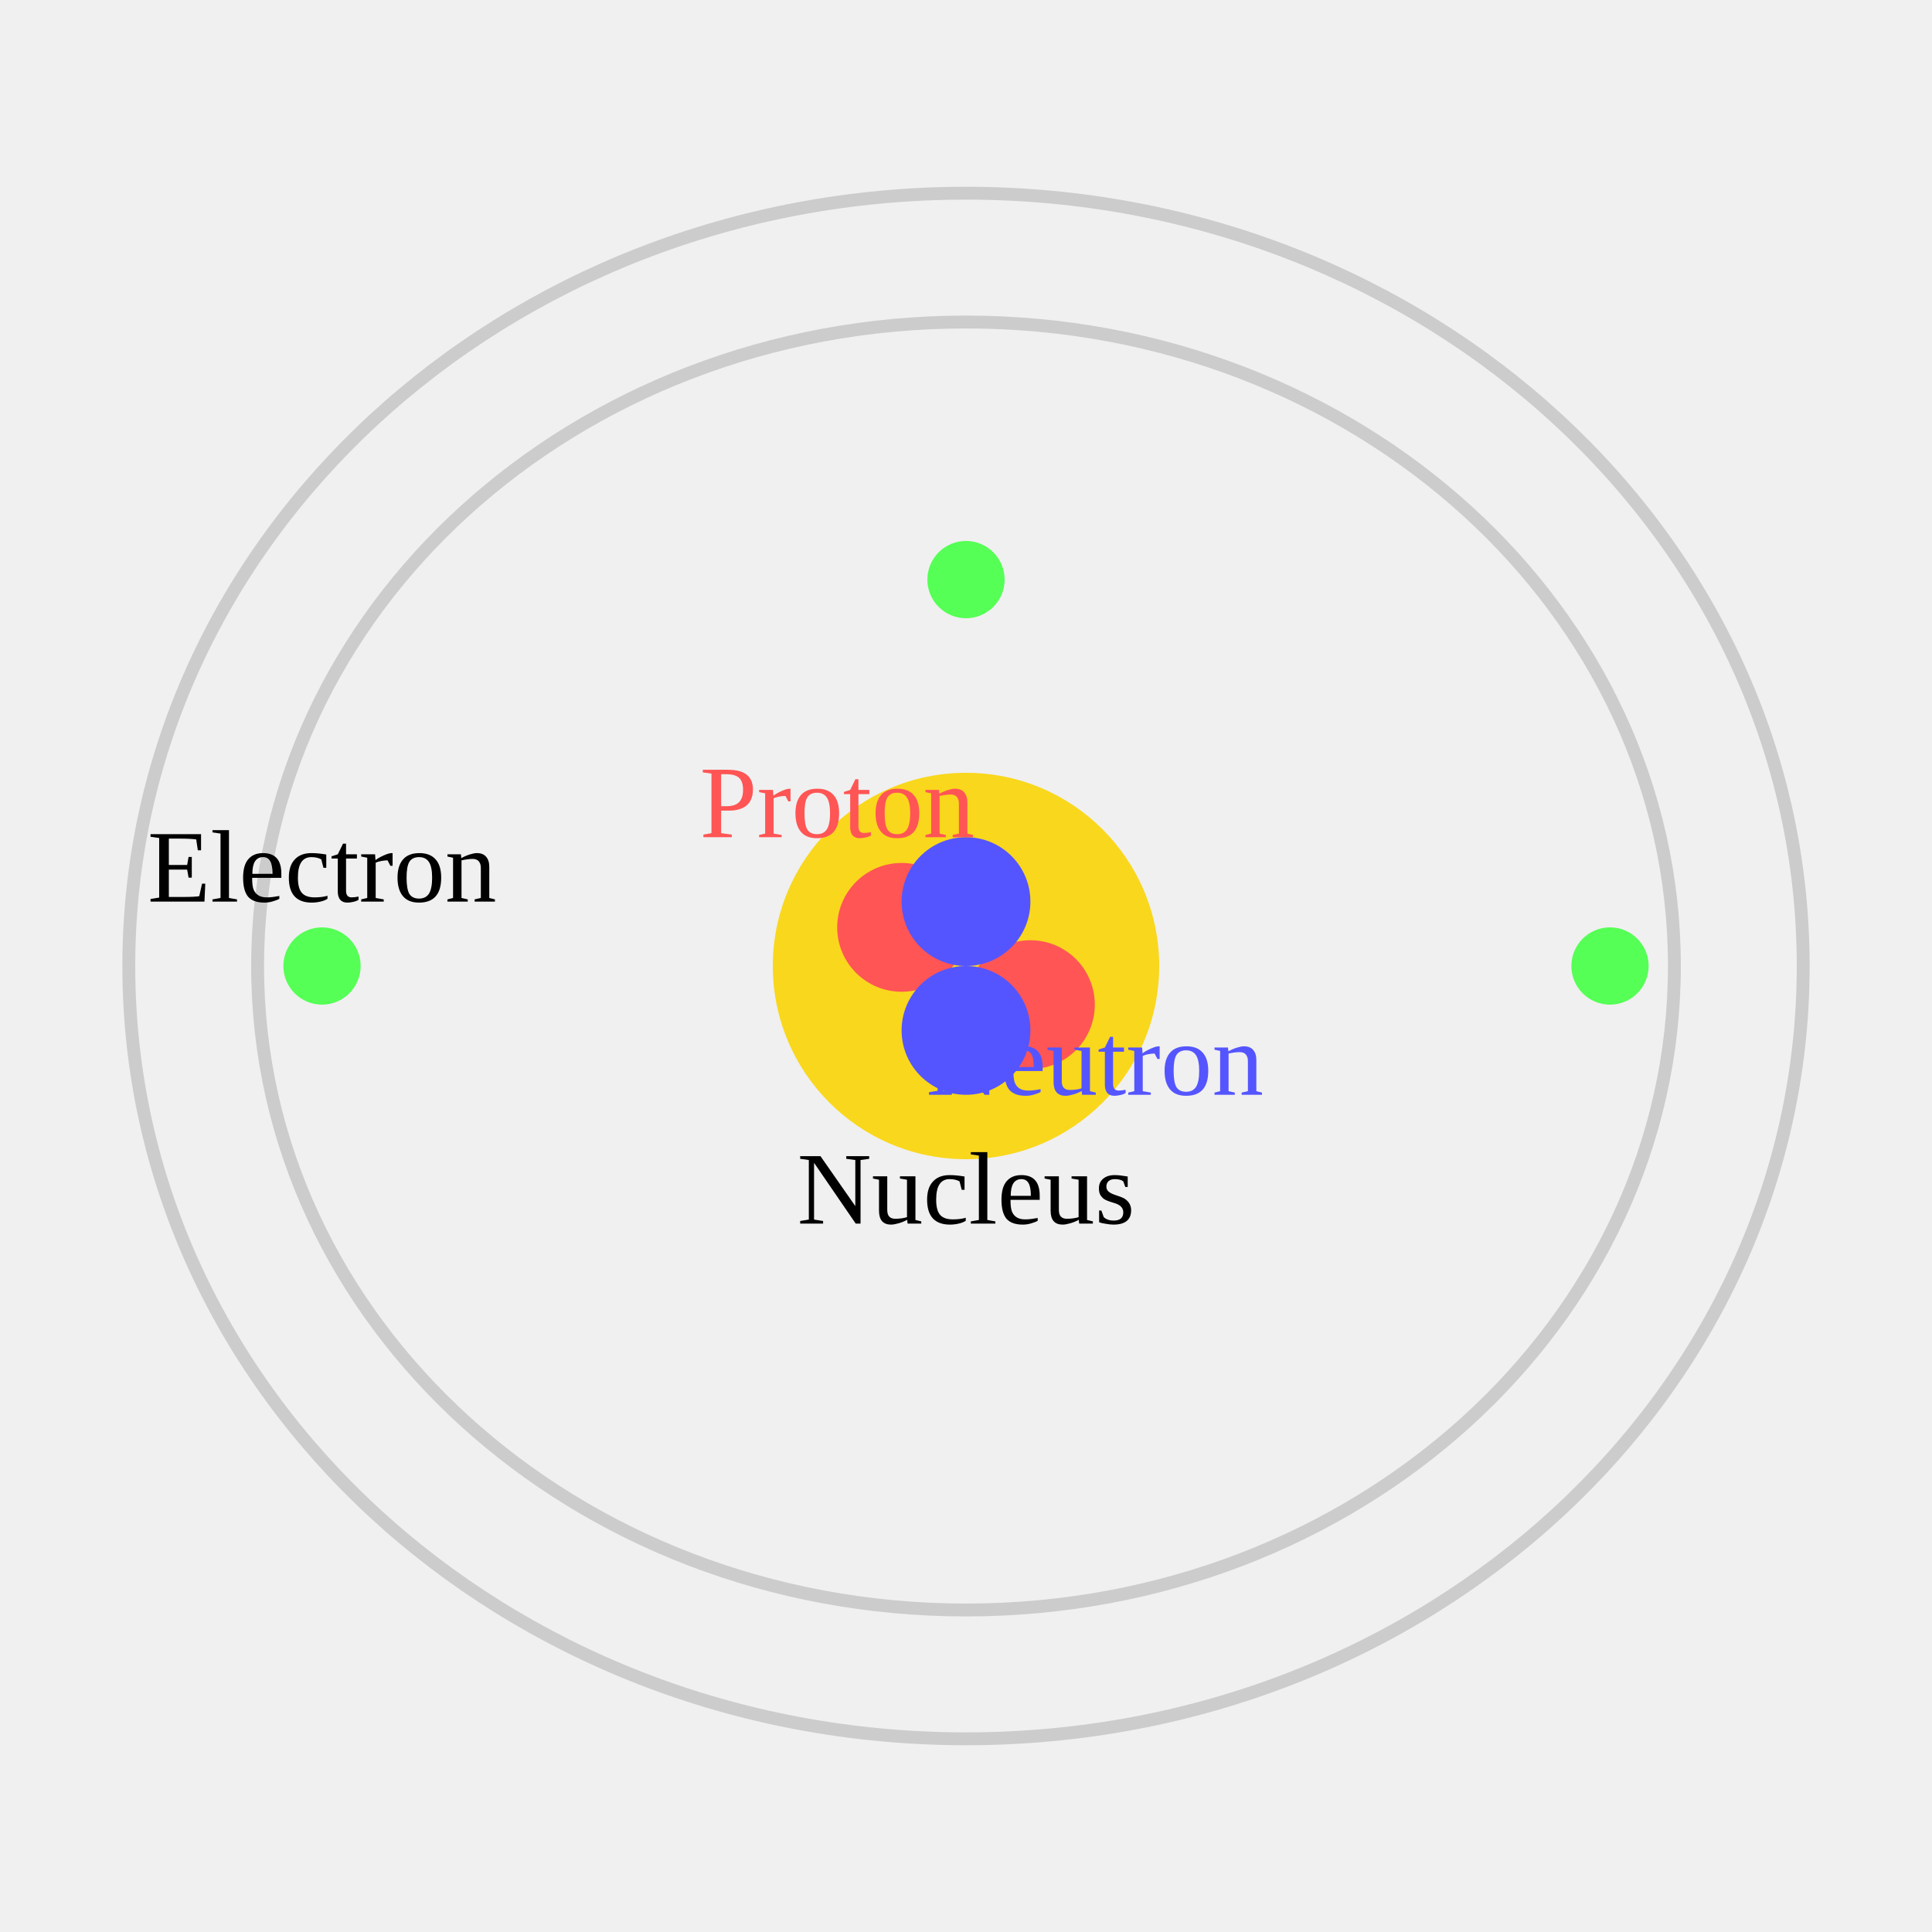
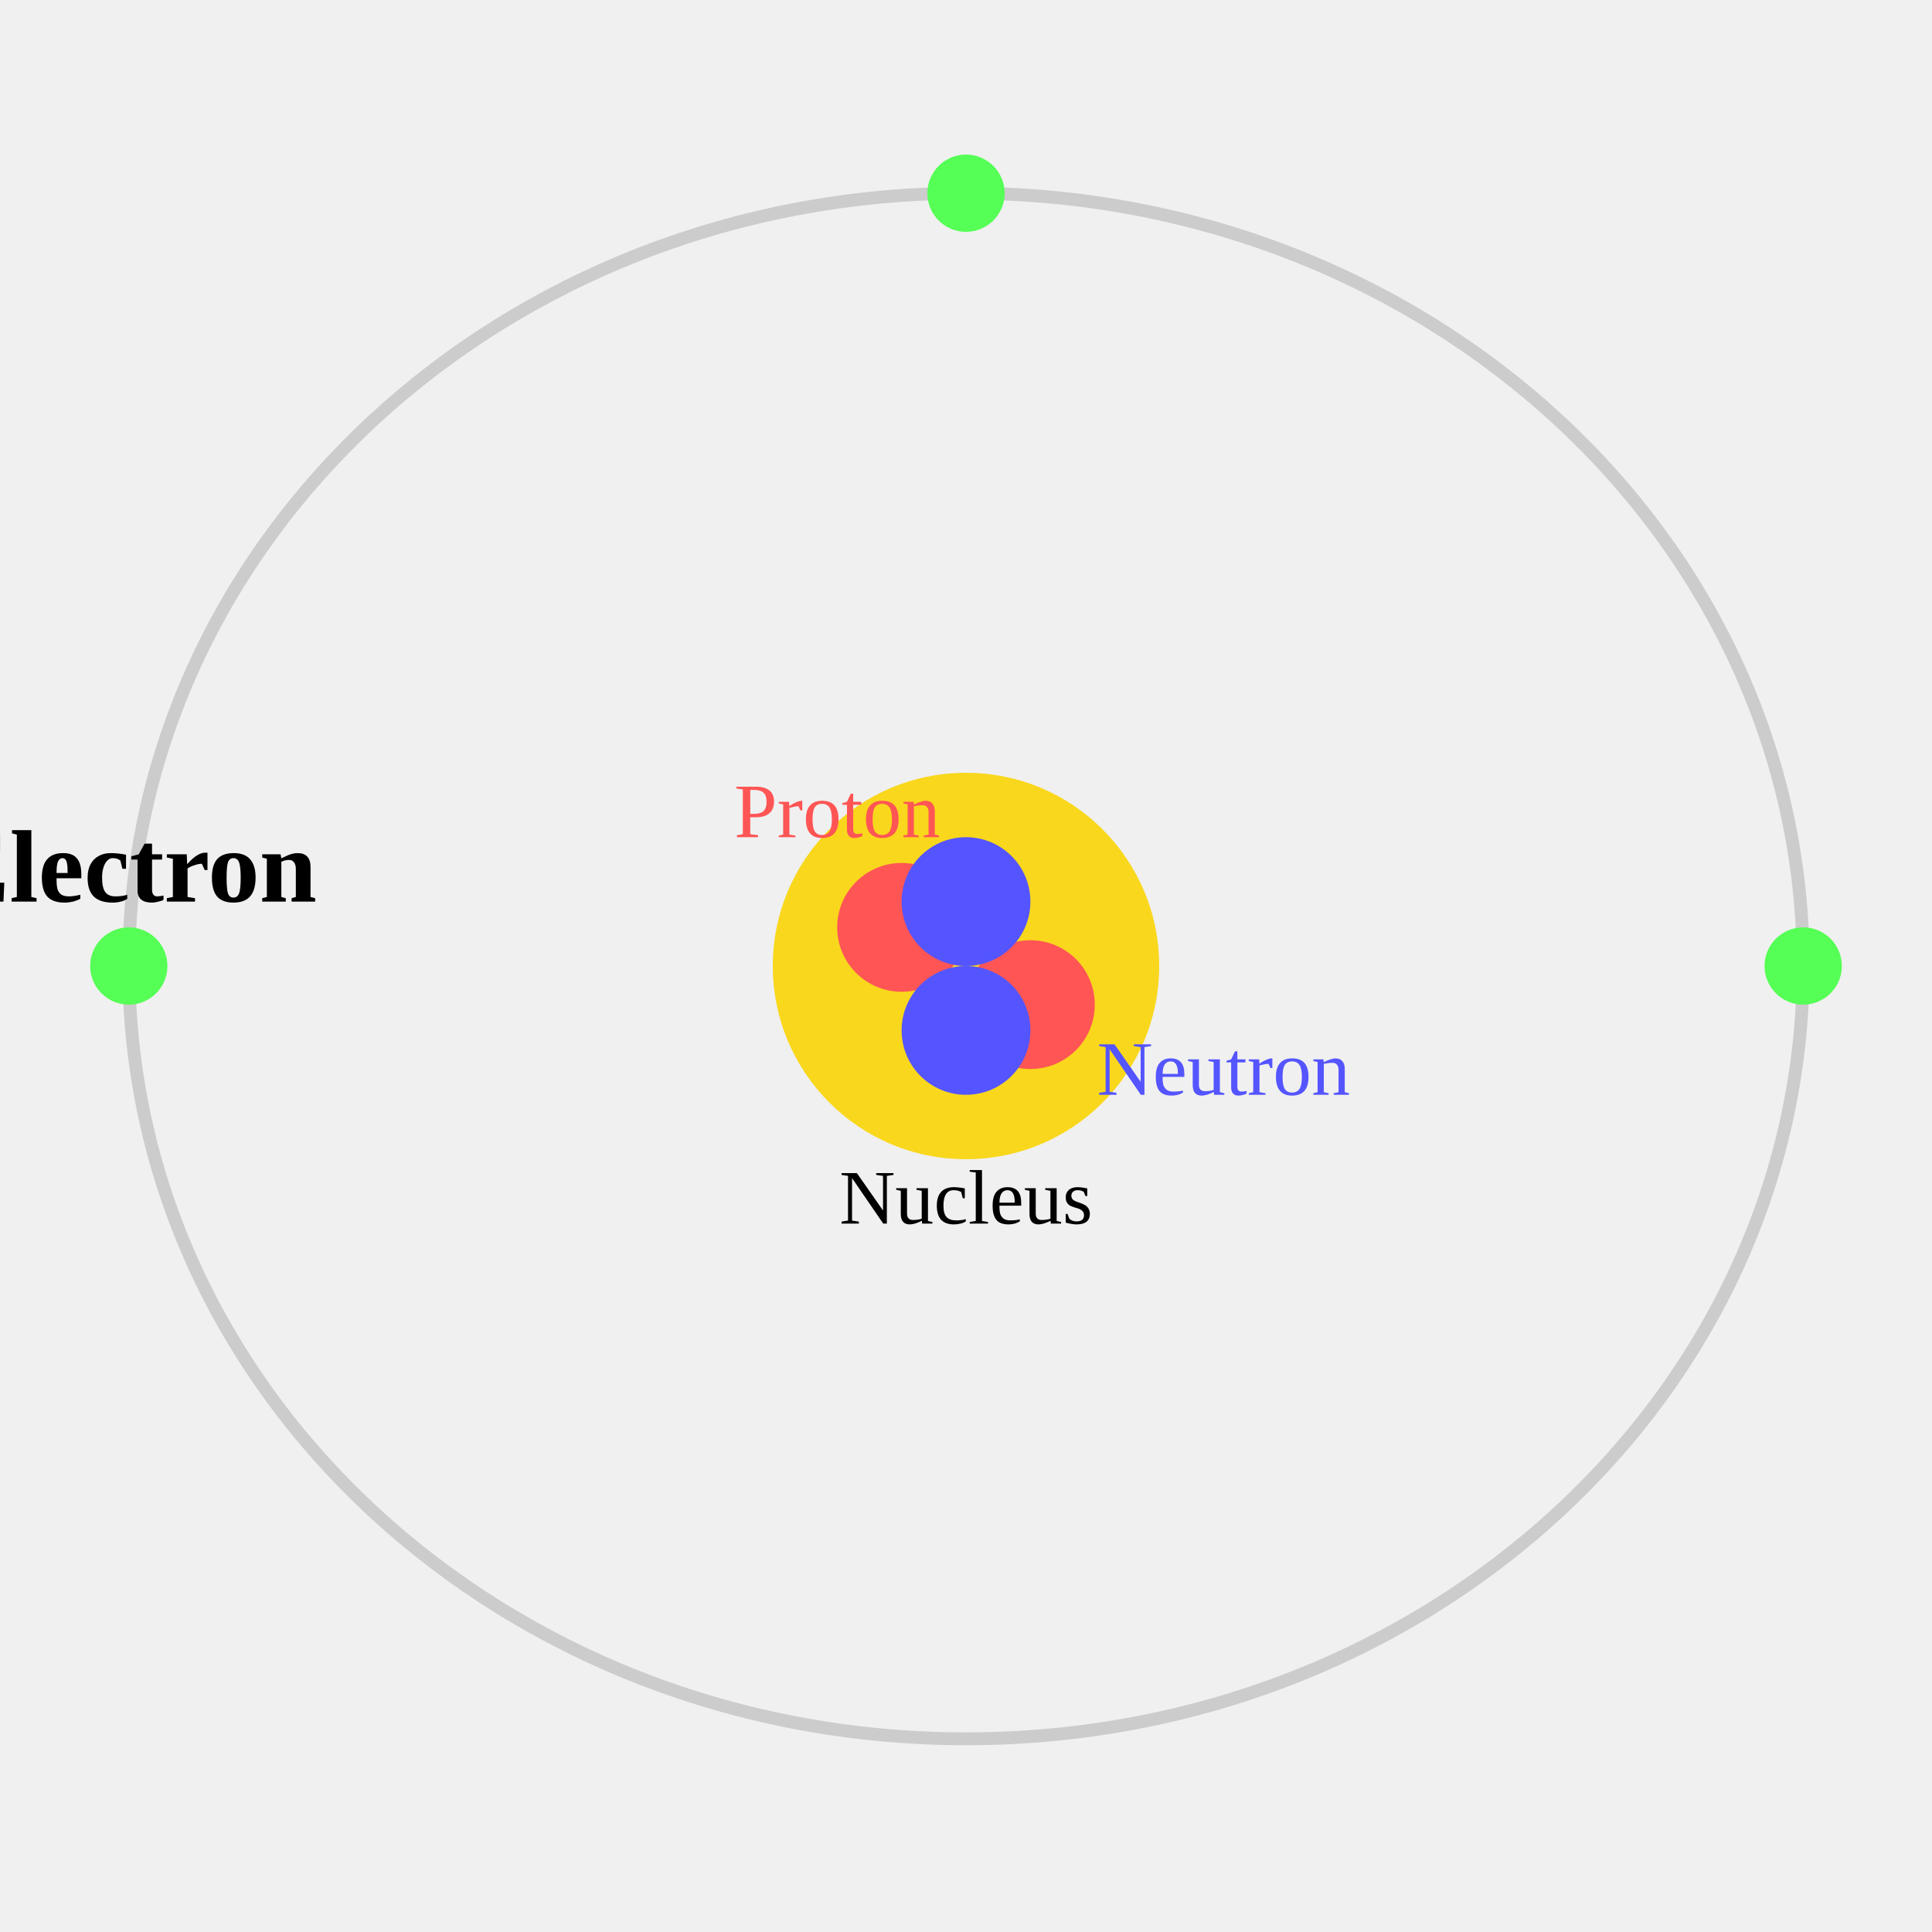
<svg xmlns="http://www.w3.org/2000/svg" viewBox="0 0 150 150">
  <rect width="100%" height="100%" fill="#f0f0f0" />
  <ellipse cx="75" cy="75" rx="65" ry="60" fill="none" stroke="#ccc" stroke-width="1" />
-   <ellipse cx="75" cy="75" rx="55" ry="50" fill="none" stroke="#ccc" stroke-width="1" />
  <circle cx="75" cy="75" r="15" fill="#f9d71c" />
  <circle cx="70" cy="72" r="5" fill="#ff5555" />
  <circle cx="80" cy="78" r="5" fill="#ff5555" />
  <circle cx="75" cy="70" r="5" fill="#5555ff" />
  <circle cx="75" cy="80" r="5" fill="#5555ff" />
-   <circle cx="25" cy="75" r="3" fill="#55ff55" />
-   <circle cx="125" cy="75" r="3" fill="#55ff55" />
-   <circle cx="75" cy="45" r="3" fill="#55ff55" />
-   <text x="25" y="70" text-anchor="middle" font-size="8">Electron</text>
-   <text x="75" y="95" text-anchor="middle" font-size="8">Nucleus</text>
-   <text x="65" y="65" text-anchor="middle" font-size="8" fill="#ff5555">Proton</text>
-   <text x="85" y="85" text-anchor="middle" font-size="8" fill="#5555ff">Neutron</text>
+   <circle cx="10" cy="75" r="3" fill="#55ff55" />
+   <circle cx="140" cy="75" r="3" fill="#55ff55" />
+   <circle cx="75" cy="15" r="3" fill="#55ff55" />
+   <text x="10" y="70" text-anchor="middle" font-size="8" font-weight="bold">Electron</text>
+   <text x="75" y="95" text-anchor="middle" font-size="6">Nucleus</text>
+   <text x="65" y="65" text-anchor="middle" font-size="6" fill="#ff5555">Proton</text>
+   <text x="95" y="85" text-anchor="middle" font-size="6" fill="#5555ff">Neutron</text>
</svg>
